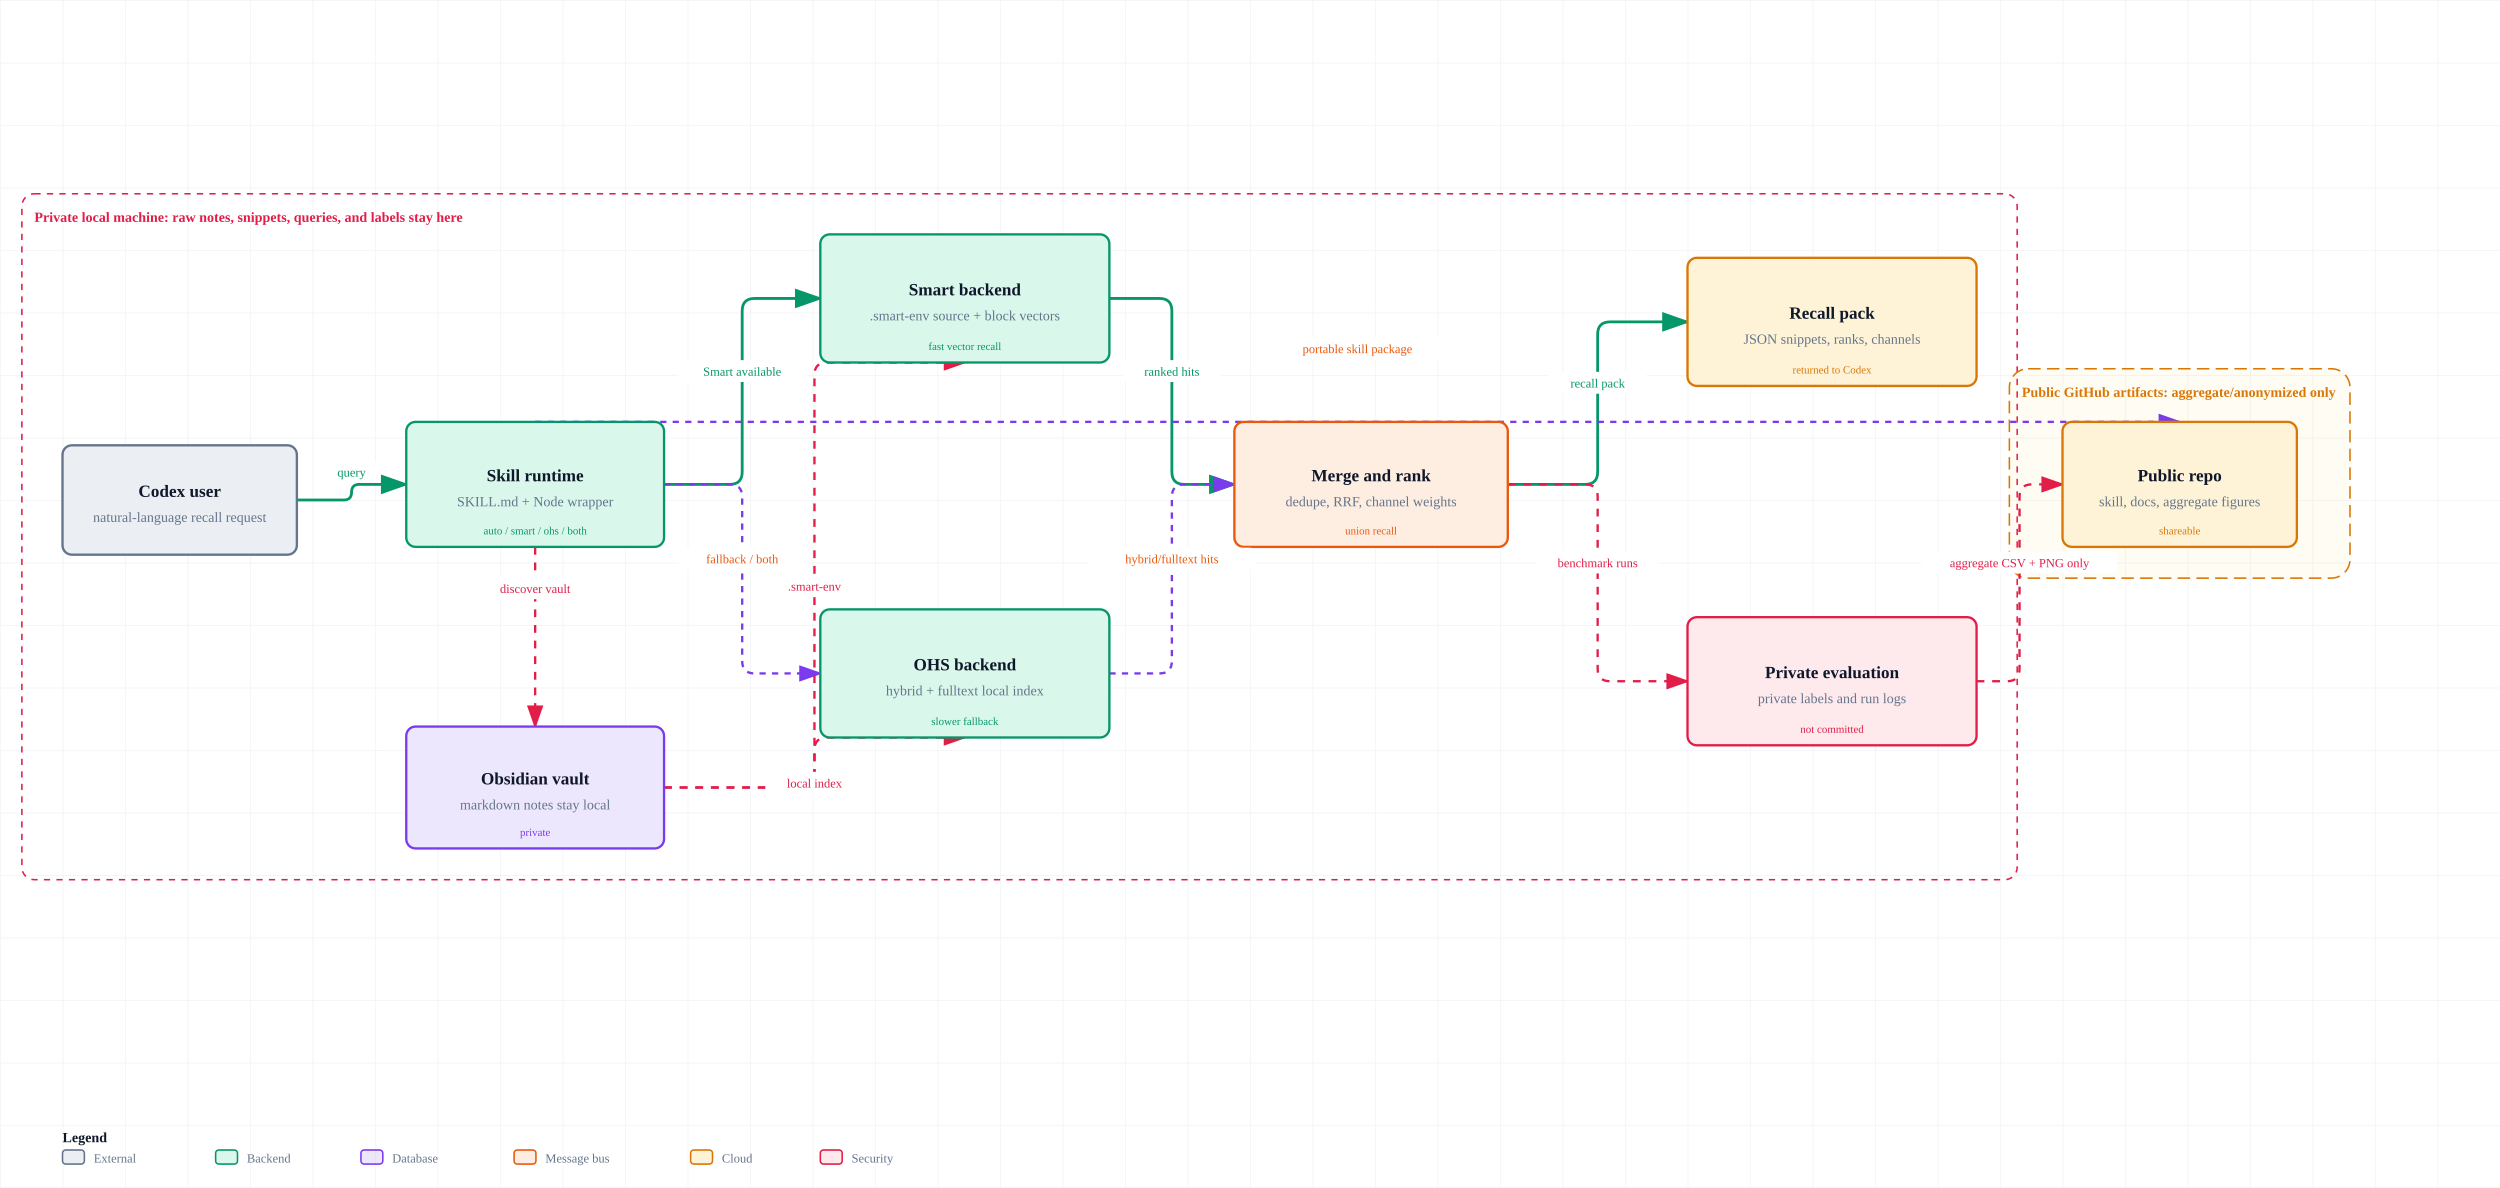
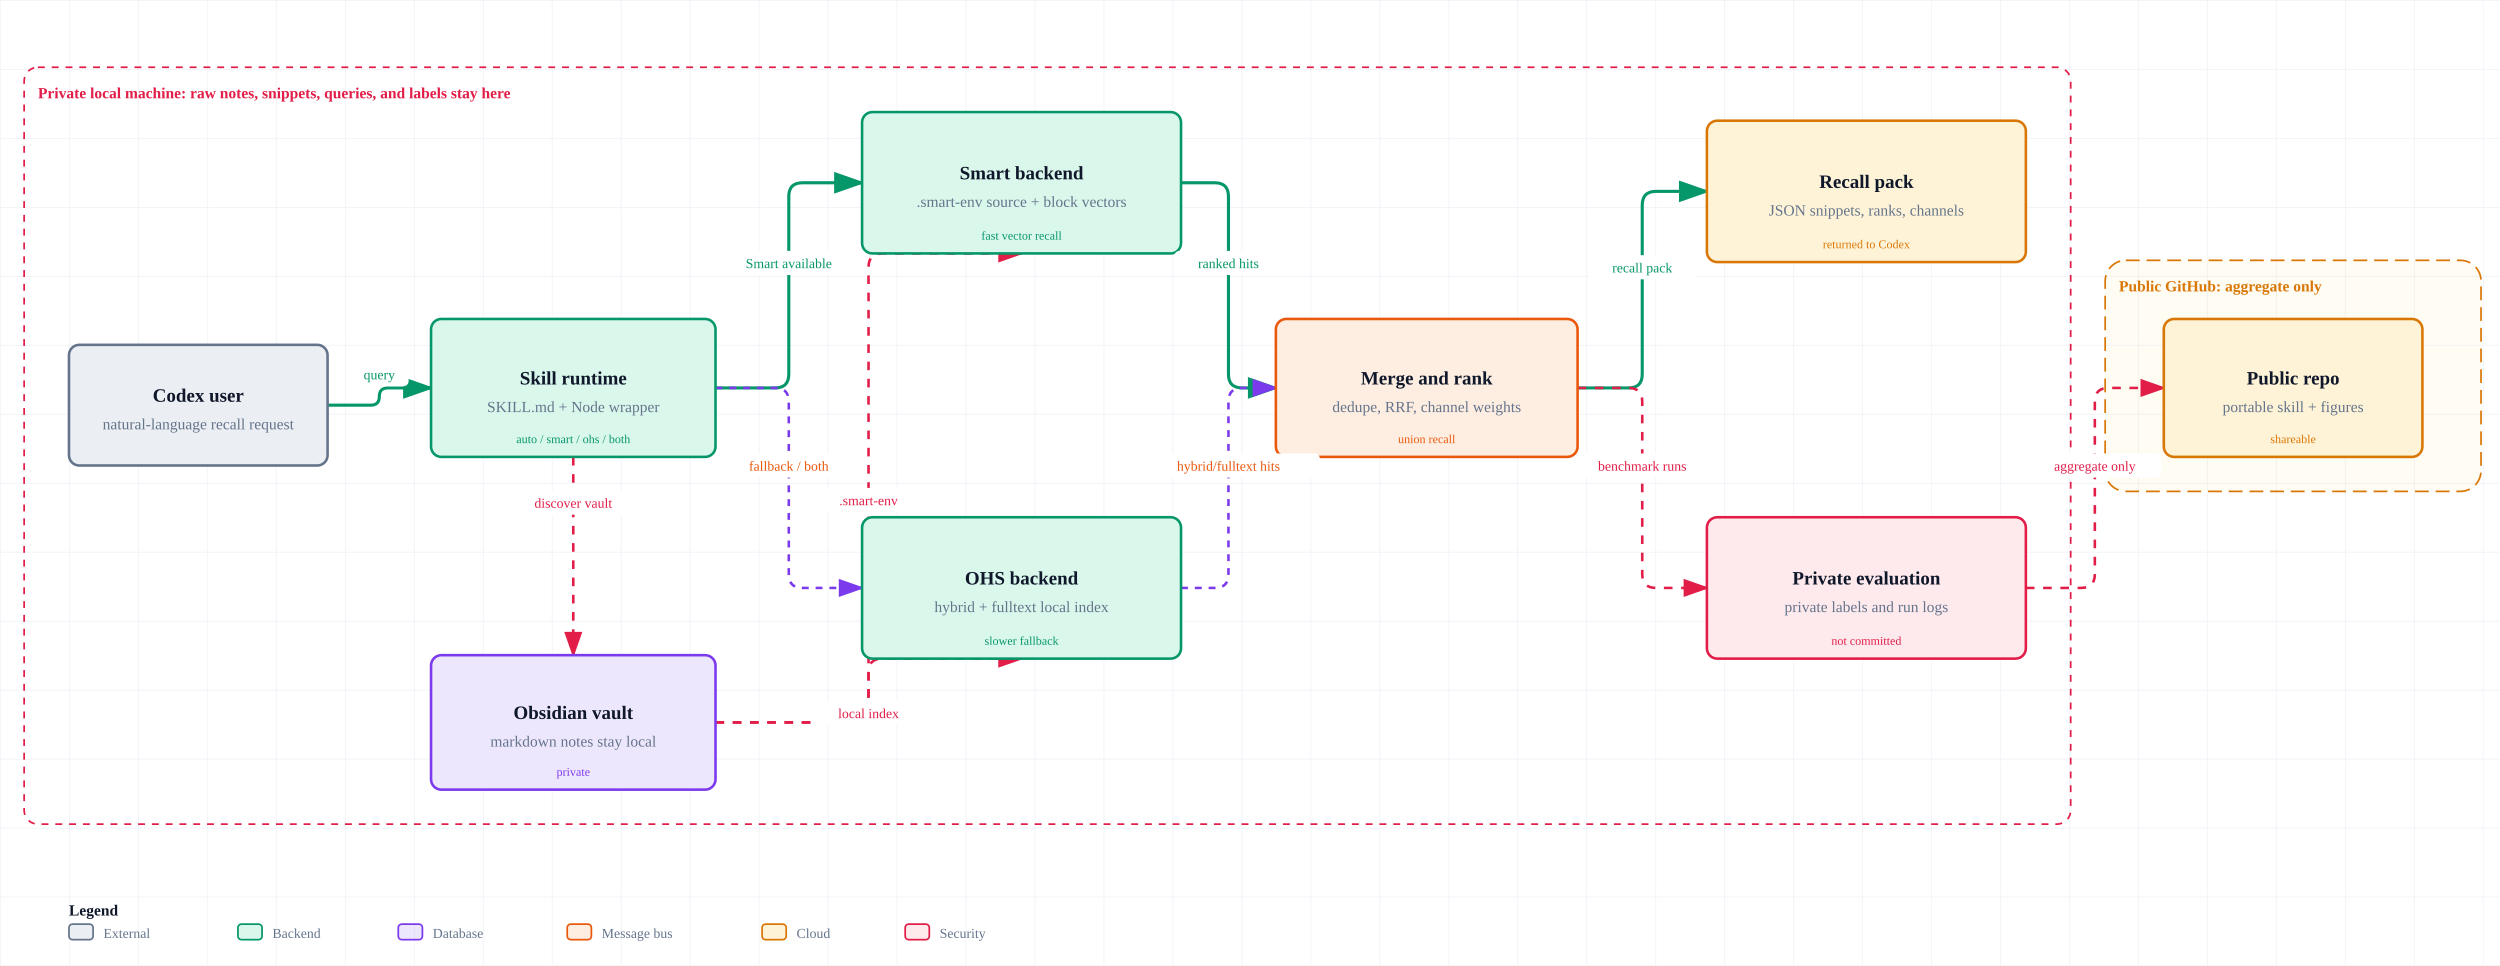
- <svg xmlns="http://www.w3.org/2000/svg" data-theme="light" viewBox="0 0 1600 760" role="img" aria-label="Obsidian High Recall Skill — Local-first recall architecture, backend routing, privacy boundary, and public benchmark artifacts (architecture diagram)">
+ <svg xmlns="http://www.w3.org/2000/svg" data-theme="light" viewBox="0 0 1450 560" role="img" aria-label="Obsidian High Recall Skill — Local-first recall architecture, backend routing, privacy boundary, and public benchmark artifacts (architecture diagram)">
  <style>

    /* ==========================================================
       THEME VARIABLES — switch by toggling [data-theme] on &lt;html&gt;
       ========================================================== */
    :root,
    [data-theme="dark"] {
      --bg: #020617;
      --grid: #1e293b;
      --text: #ffffff;
      --text-muted: #94a3b8;
      --text-dim: #475569;
      /* UI chrome (menu hints, footer) needs more contrast than SVG .t-dim accents */
      --text-faint: #7d8da1;

      --panel: rgba(15, 23, 42, 0.5);
      --panel-border: #1e293b;
      --lane-fill: rgba(15, 23, 42, 0.22);
      --lane-stroke: #334155;

      --arrow: #64748b;
      --arrow-emphasis: #34d399;

      /* Opaque mask color used behind semi-transparent component fills
         so the arrows drawn underneath are properly hidden. */
      --mask: #0f172a;

      --frontend-fill:    rgba(8, 51, 68, 0.4);
      --frontend-stroke:  #22d3ee;
      --backend-fill:     rgba(6, 78, 59, 0.4);
      --backend-stroke:   #34d399;
      --database-fill:    rgba(76, 29, 149, 0.4);
      --database-stroke:  #a78bfa;
      --cloud-fill:       rgba(120, 53, 15, 0.3);
      --cloud-stroke:     #fbbf24;
      --security-fill:    rgba(136, 19, 55, 0.4);
      --security-stroke:  #fb7185;
      --messagebus-fill:  rgba(251, 146, 60, 0.3);
      --messagebus-stroke:#fb923c;
      --external-fill:    rgba(30, 41, 59, 0.5);
      --external-stroke:  #94a3b8;

      --toolbar-bg:       rgba(15, 23, 42, 0.8);
      --toolbar-border:   #334155;
      --toolbar-text:     #e2e8f0;
      --toolbar-hover:    rgba(15, 23, 42, 0.95);
      --toolbar-menu-bg:  #0f172a;
    }

    [data-theme="light"] {
      --bg: #f8fafc;
      --grid: #e2e8f0;
      --text: #0f172a;
      --text-muted: #64748b;
      --text-dim: #94a3b8;
      --text-faint: #64748b;

      --panel: #ffffff;
      --panel-border: #e2e8f0;
      --lane-fill: rgba(248, 250, 252, 0.65);
      --lane-stroke: #cbd5e1;

      --arrow: #94a3b8;
      --arrow-emphasis: #059669;

      --mask: #ffffff;

      --frontend-fill:    rgba(34, 211, 238, 0.15);
      --frontend-stroke:  #0891b2;
      --backend-fill:     rgba(52, 211, 153, 0.18);
      --backend-stroke:   #059669;
      --database-fill:    rgba(167, 139, 250, 0.2);
      --database-stroke:  #7c3aed;
      --cloud-fill:       rgba(251, 191, 36, 0.18);
      --cloud-stroke:     #d97706;
      --security-fill:    rgba(251, 113, 133, 0.15);
      --security-stroke:  #e11d48;
      --messagebus-fill:  rgba(251, 146, 60, 0.15);
      --messagebus-stroke:#ea580c;
      --external-fill:    rgba(148, 163, 184, 0.18);
      --external-stroke:  #64748b;

      --toolbar-bg:       rgba(255, 255, 255, 0.92);
      --toolbar-border:   #cbd5e1;
      --toolbar-text:     #334155;
      --toolbar-hover:    #ffffff;
      --toolbar-menu-bg:  #ffffff;
    }

    * { margin: 0; padding: 0; box-sizing: border-box; }

    body {
      font-family: 'JetBrains Mono', ui-monospace, SFMono-Regular, Menlo, Consolas, 'DejaVu Sans Mono', 'Liberation Mono', 'Noto Sans Mono CJK SC', 'PingFang SC', 'Hiragino Sans GB', 'Microsoft YaHei', monospace;
      background: #f8fafc;
      min-height: 100vh;
      padding: 2rem;
      color: #0f172a;
      transition: background 0.2s ease, color 0.2s ease;
    }

    .container { max-width: 1200px; margin: 0 auto; }

    .header { margin-bottom: 2rem; }

    .header-row {
      display: flex;
      align-items: center;
      gap: 1rem;
      margin-bottom: 0.5rem;
    }

    .pulse-dot {
      width: 12px;
      height: 12px;
      background: #0891b2;
      border-radius: 50%;
      animation: pulse 2s infinite;
    }

    @keyframes pulse {
      0%, 100% { opacity: 1; }
      50% { opacity: 0.5; }
    }

    h1 {
      font-size: 1.5rem;
      font-weight: 700;
      letter-spacing: -0.025em;
    }

    .subtitle {
      color: #64748b;
      font-size: 0.875rem;
      margin-left: 1.75rem;
    }

    .diagram-container {
      background: #ffffff;
      border-radius: 1rem;
      border: 1px solid #e2e8f0;
      padding: 1.5rem;
      overflow-x: auto;
    }

    svg {
      width: 100%;
      min-width: min(900px, 100%);
      display: block;
    }

    .cards {
      display: grid;
      grid-template-columns: repeat(auto-fit, minmax(280px, 1fr));
      gap: 1rem;
      margin-top: 2rem;
    }

    .card {
      background: #ffffff;
      border-radius: 0.75rem;
      border: 1px solid #e2e8f0;
      padding: 1.25rem;
    }

    .card-header {
      display: flex;
      align-items: center;
      gap: 0.5rem;
      margin-bottom: 0.75rem;
    }

    .card-dot {
      width: 8px;
      height: 8px;
      border-radius: 50%;
    }

    .card-dot.cyan     { background: #0891b2; }
    .card-dot.emerald  { background: #059669; }
    .card-dot.violet   { background: #7c3aed; }
    .card-dot.amber    { background: #d97706; }
    .card-dot.rose     { background: #e11d48; }
    .card-dot.orange   { background: #ea580c; }
    .card-dot.slate    { background: #64748b; }

    .card h3 { font-size: 0.875rem; font-weight: 600; color: #0f172a; }

    .card ul {
      list-style: none;
      color: #64748b;
      font-size: 0.75rem;
    }

    .card li { margin-bottom: 0.375rem; }

    .footer {
      text-align: center;
      margin-top: 1.5rem;
      color: #64748b;
      font-size: 0.75rem;
    }

    /* ==========================================================
       Print stylesheet — hide interactive controls, force light,
       drop the grid so the diagram doesn't waste ink, use landscape
       so wide diagrams fit, pack summary cards into 2 columns to
       avoid an orphan card on a trailing page.
       ========================================================== */
    @page { size: landscape; margin: 1.5cm; }

    @media print {
      /* Force the FULL light palette — including component fills/strokes and
         lane/arrow colors — so printing from dark theme doesn't put neon
         strokes and translucent dark fills on white paper. */
      :root, [data-theme="dark"], [data-theme="light"] {
        --bg: #ffffff;
        --grid: transparent;
        --panel: #ffffff;
        --panel-border: #e2e8f0;
        --text: #0f172a;
        --text-muted: #475569;
        --text-dim: #94a3b8;
        --text-faint: #64748b;
        --mask: #ffffff;
        --lane-fill: rgba(248, 250, 252, 0.65);
        --lane-stroke: #cbd5e1;
        --arrow: #94a3b8;
        --arrow-emphasis: #059669;
        --frontend-fill:    rgba(34, 211, 238, 0.15);
        --frontend-stroke:  #0891b2;
        --backend-fill:     rgba(52, 211, 153, 0.18);
        --backend-stroke:   #059669;
        --database-fill:    rgba(167, 139, 250, 0.2);
        --database-stroke:  #7c3aed;
        --cloud-fill:       rgba(251, 191, 36, 0.18);
        --cloud-stroke:     #d97706;
        --security-fill:    rgba(251, 113, 133, 0.15);
        --security-stroke:  #e11d48;
        --messagebus-fill:  rgba(251, 146, 60, 0.15);
        --messagebus-stroke:#ea580c;
        --external-fill:    rgba(148, 163, 184, 0.18);
        --external-stroke:  #64748b;
      }
      body { background: #ffffff !important; padding: 0; }
      .container { max-width: none; }
      .toolbar, .archify-toast, .no-print { display: none !important; }
      .diagram-container, .card { box-shadow: none; border-color: #e2e8f0; }
      .cards { grid-template-columns: 1fr 1fr; }
      /* Ensure elements break sensibly across pages */
      .card { break-inside: avoid; page-break-inside: avoid; }
      .diagram-container { break-inside: avoid; page-break-inside: avoid; }
      h1, .subtitle { color: #0f172a; }
    }

    /* ==========================================================
       TOOLBAR (theme toggle + export menu)
       ========================================================== */
    .toolbar {
      position: fixed;
      top: 1rem;
      right: 1rem;
      display: flex;
      gap: 0.5rem;
      z-index: 100;
    }
    .toolbar button {
      background: rgba(255, 255, 255, 0.92);
      color: #334155;
      border: 1px solid #cbd5e1;
      padding: 0.5rem 0.875rem;
      border-radius: 0.5rem;
      font-family: inherit;
      font-size: 0.75rem;
      font-weight: 500;
      cursor: pointer;
      backdrop-filter: blur(8px);
      transition: background 0.15s, border-color 0.15s;
      display: inline-flex;
      align-items: center;
      gap: 0.375rem;
    }
    .toolbar button:hover {
      background: #ffffff;
      border-color: #94a3b8;
    }
    .toolbar button:focus-visible {
      outline: 2px solid #0891b2;
      outline-offset: 2px;
    }
    .toolbar .export-wrap { position: relative; }
    .toolbar .export-menu {
      position: absolute;
      top: calc(100% + 0.375rem);
      right: 0;
      background: #ffffff;
      border: 1px solid #cbd5e1;
      border-radius: 0.5rem;
      padding: 0.375rem;
      min-width: 160px;
      display: none;
      flex-direction: column;
      box-shadow: 0 4px 20px rgba(0,0,0,0.25);
    }
    .toolbar .export-menu.open { display: flex; }
    .toolbar .export-menu button {
      background: transparent;
      border: 0;
      justify-content: space-between;
      width: 100%;
      text-align: left;
      padding: 0.5rem 0.75rem;
    }
    .toolbar .export-menu button:hover {
      background: #ffffff;
    }
    .toolbar .export-menu .hint {
      color: #64748b;
      font-size: 0.625rem;
    }
    .toolbar .export-menu hr {
      border: 0;
      border-top: 1px solid #cbd5e1;
      margin: 0.25rem 0.375rem;
      opacity: 0.5;
    }

    /* Toast — brief feedback for actions like "copied" */
    .archify-toast {
      position: fixed;
      top: 1rem;
      left: 50%;
      transform: translateX(-50%) translateY(-8px);
      background: #ffffff;
      color: #0f172a;
      border: 1px solid #cbd5e1;
      padding: 0.5rem 1rem;
      border-radius: 0.5rem;
      font-family: inherit;
      font-size: 0.75rem;
      opacity: 0;
      transition: opacity 0.2s, transform 0.2s;
      z-index: 200;
      pointer-events: none;
      box-shadow: 0 4px 20px rgba(0,0,0,0.25);
    }
    .archify-toast.show {
      opacity: 1;
      transform: translateX(-50%) translateY(0);
    }

    @media (max-width: 720px) {
      body { padding: 1rem; }
      .toolbar {
        position: static;
        justify-content: flex-end;
        margin-bottom: 1rem;
      }
      .header { margin-bottom: 1.25rem; }
      .header-row {
        gap: 0.75rem;
        align-items: flex-start;
      }
      h1 {
        font-size: 1.25rem;
        line-height: 1.25;
      }
      .subtitle {
        margin-left: 0;
        font-size: 0.812rem;
        line-height: 1.55;
      }
      .diagram-container {
        padding: 0.75rem;
        border-radius: 0.75rem;
      }
      .cards {
        grid-template-columns: 1fr;
        margin-top: 1rem;
      }
    }

    /* ==========================================================
       SVG SEMANTIC CLASSES — use these instead of inline fill/stroke
       ========================================================== */
    .c-grid       { stroke: #e2e8f0; fill: none; }
    .c-mask       { fill: #ffffff; stroke: none; }

    .c-frontend   { fill: rgba(34, 211, 238, 0.15);   stroke: #0891b2; }
    .c-backend    { fill: rgba(52, 211, 153, 0.18);    stroke: #059669; }
    .c-database   { fill: rgba(167, 139, 250, 0.2);   stroke: #7c3aed; }
    .c-cloud      { fill: rgba(251, 191, 36, 0.18);      stroke: #d97706; }
    .c-security   { fill: rgba(251, 113, 133, 0.15);   stroke: #e11d48; }
    .c-messagebus { fill: rgba(251, 146, 60, 0.15); stroke: #ea580c; }
    .c-external   { fill: rgba(148, 163, 184, 0.18);   stroke: #64748b; }

    /* Text helpers */
    .t-primary { fill: #0f172a; }
    .t-muted   { fill: #64748b; }
    .t-dim     { fill: #94a3b8; }
    .t-frontend   { fill: #0891b2; }
    .t-backend    { fill: #059669; }
    .t-database   { fill: #7c3aed; }
    .t-cloud      { fill: #d97706; }
    .t-security   { fill: #e11d48; }
    .t-messagebus { fill: #ea580c; }
    .t-external   { fill: #64748b; }

    /* Arrows */
    .a-default   { stroke: #94a3b8; fill: none; }
    .a-emphasis  { stroke: #059669; fill: none; }
    .a-security  { stroke: #e11d48; fill: none; stroke-dasharray: 5,5; }
    .a-dashed    { stroke: #7c3aed; fill: none; stroke-dasharray: 4,4; }

    /* Arrowhead markers reference these */
    .m-default   { fill: #94a3b8; }
    .m-emphasis  { fill: #059669; }
    .m-security  { fill: #e11d48; }
    .m-dashed    { fill: #7c3aed; }

    /* Dashed boundary variants */
    .c-security-group { fill: transparent; stroke: #e11d48; stroke-dasharray: 4,4; }
    .c-region         { fill: rgba(251, 191, 36, 0.05); stroke: #d97706; stroke-dasharray: 8,4; }
    .c-lane           { fill: rgba(248, 250, 252, 0.65); stroke: #cbd5e1; stroke-dasharray: 6,6; }

    /* Optional trace animation, enabled only by meta.animation = "trace".
       Static diagrams do not carry data-animation and render exactly as before. */
    svg[data-animation="trace"] [data-animate="edge"] {
      stroke-dasharray: 10 8;
      stroke-dashoffset: 54;
      animation: archify-edge-flow 2.4s linear infinite;
      animation-delay: calc(0 * 160ms);
    }
    svg[data-animation="trace"] [data-animate="node"] {
      transform-box: fill-box;
      transform-origin: center;
      animation: archify-node-pulse 3.6s ease-in-out infinite;
      animation-delay: calc(0 * 160ms);
    }
    @keyframes archify-edge-flow {
      to { stroke-dashoffset: 0; }
    }
    @keyframes archify-node-pulse {
      0%, 72%, 100% { filter: none; stroke-width: 1.5; }
      18%, 36% {
        filter: drop-shadow(0 0 8px #059669);
        stroke-width: 2.4;
      }
    }
    @media (prefers-reduced-motion: reduce) {
      svg[data-animation="trace"] [data-animate] {
        animation: none !important;
        stroke-dashoffset: 0;
      }
    }

</style>
-   <rect x="0" y="0" width="1600" height="760" fill="#ffffff" />
+   <rect x="0" y="0" width="1450" height="560" fill="#ffffff" />
  <defs>
    <marker id="arrowhead" markerWidth="10" markerHeight="7" refX="9" refY="3.5" orient="auto">
      <polygon points="0 0, 10 3.5, 0 7" class="m-default" />
    </marker>
    <marker id="arrowhead-emphasis" markerWidth="10" markerHeight="7" refX="9" refY="3.5" orient="auto">
      <polygon points="0 0, 10 3.5, 0 7" class="m-emphasis" />
    </marker>
    <marker id="arrowhead-security" markerWidth="10" markerHeight="7" refX="9" refY="3.5" orient="auto">
      <polygon points="0 0, 10 3.5, 0 7" class="m-security" />
    </marker>
    <marker id="arrowhead-dashed" markerWidth="10" markerHeight="7" refX="9" refY="3.5" orient="auto">
      <polygon points="0 0, 10 3.5, 0 7" class="m-dashed" />
    </marker>
    <pattern id="grid" width="40" height="40" patternUnits="userSpaceOnUse">
      <path d="M 40 0 L 0 0 0 40" class="c-grid" stroke-width="0.5" />
    </pattern>
  </defs>
  <rect width="100%" height="100%" fill="url(#grid)" />
-   <rect x="14" y="124" width="1277" height="439" rx="8" class="c-security-group" stroke-width="1" />
-   <text x="22" y="142" class="t-security" font-size="9" font-weight="600">Private local machine: raw notes, snippets, queries, and labels stay here</text>
-   <rect x="1286" y="236" width="218" height="134" rx="12" class="c-region" stroke-width="1" />
-   <text x="1294" y="254" class="t-cloud" font-size="9" font-weight="600">Public GitHub artifacts: aggregate/anonymized only</text>
-   <path d="M 190 320 L 220 320 Q 225 320 225 315 L 225 315 Q 225 310 230 310 L 260 310" class="a-emphasis" stroke-width="1.8" marker-end="url(#arrowhead-emphasis)" />
-   <path d="M 342.5 350 L 342.5 407.5 L 342.5 407.5 L 342.5 465" class="a-security" stroke-width="1.5" marker-end="url(#arrowhead-security)" />
-   <path d="M 425 310 L 467 310 Q 475 310 475 302 L 475 199 Q 475 191 483 191 L 525 191" class="a-emphasis" stroke-width="1.8" marker-end="url(#arrowhead-emphasis)" />
-   <path d="M 425 310 L 467 310 Q 475 310 475 318 L 475 423 Q 475 431 483 431 L 525 431" class="a-dashed" stroke-width="1.5" marker-end="url(#arrowhead-dashed)" />
-   <path d="M 425 504 L 513.25 504 Q 521.25 504 521.25 496 L 521.25 240 Q 521.25 232 529.25 232 L 617.5 232" class="a-security" stroke-width="1.5" marker-end="url(#arrowhead-security)" />
-   <path d="M 425 504 L 513.25 504 Q 521.25 504 521.25 496 L 521.25 480 Q 521.25 472 529.25 472 L 617.5 472" class="a-security" stroke-width="1.5" marker-end="url(#arrowhead-security)" />
-   <path d="M 710 191 L 742 191 Q 750 191 750 199 L 750 302 Q 750 310 758 310 L 790 310" class="a-emphasis" stroke-width="1.8" marker-end="url(#arrowhead-emphasis)" />
-   <path d="M 710 431 L 742 431 Q 750 431 750 423 L 750 318 Q 750 310 758 310 L 790 310" class="a-dashed" stroke-width="1.5" marker-end="url(#arrowhead-dashed)" />
-   <path d="M 965 310 L 1014.5 310 Q 1022.5 310 1022.5 302 L 1022.5 214 Q 1022.5 206 1030.5 206 L 1080 206" class="a-emphasis" stroke-width="1.8" marker-end="url(#arrowhead-emphasis)" />
-   <path d="M 965 310 L 1014.5 310 Q 1022.5 310 1022.5 318 L 1022.5 428 Q 1022.5 436 1030.5 436 L 1080 436" class="a-security" stroke-width="1.5" marker-end="url(#arrowhead-security)" />
-   <path d="M 1265 436 L 1284.5 436 Q 1292.5 436 1292.5 428 L 1292.5 318 Q 1292.5 310 1300.5 310 L 1320 310" class="a-security" stroke-width="1.5" marker-end="url(#arrowhead-security)" />
-   <path d="M 342.5 270 L 342.5 270 L 1395 270 L 1395 270" class="a-dashed" stroke-width="1.5" marker-end="url(#arrowhead-dashed)" />
-   <rect x="40" y="285" width="150" height="70" rx="6" class="c-mask" />
-   <rect x="40" y="285" width="150" height="70" rx="6" class="c-external" stroke-width="1.5" />
-   <text x="115" y="318" class="t-primary" font-size="11" font-weight="600" text-anchor="middle">Codex user</text>
-   <text x="115" y="334" class="t-muted" font-size="9" text-anchor="middle">natural-language recall request</text>
-   <rect x="260" y="270" width="165" height="80" rx="6" class="c-mask" />
-   <rect x="260" y="270" width="165" height="80" rx="6" class="c-backend" stroke-width="1.5" />
-   <text x="342.5" y="308" class="t-primary" font-size="11" font-weight="600" text-anchor="middle">Skill runtime</text>
-   <text x="342.5" y="324" class="t-muted" font-size="9" text-anchor="middle">SKILL.md + Node wrapper</text>
-   <text x="342.5" y="342" class="t-backend" font-size="7" text-anchor="middle">auto / smart / ohs / both</text>
-   <rect x="260" y="465" width="165" height="78" rx="6" class="c-mask" />
-   <rect x="260" y="465" width="165" height="78" rx="6" class="c-database" stroke-width="1.5" />
-   <text x="342.5" y="502" class="t-primary" font-size="11" font-weight="600" text-anchor="middle">Obsidian vault</text>
-   <text x="342.5" y="518" class="t-muted" font-size="9" text-anchor="middle">markdown notes stay local</text>
-   <text x="342.5" y="535" class="t-database" font-size="7" text-anchor="middle">private</text>
-   <rect x="525" y="150" width="185" height="82" rx="6" class="c-mask" />
-   <rect x="525" y="150" width="185" height="82" rx="6" class="c-backend" stroke-width="1.5" />
-   <text x="617.5" y="189" class="t-primary" font-size="11" font-weight="600" text-anchor="middle">Smart backend</text>
-   <text x="617.5" y="205" class="t-muted" font-size="9" text-anchor="middle">.smart-env source + block vectors</text>
-   <text x="617.5" y="224" class="t-backend" font-size="7" text-anchor="middle">fast vector recall</text>
-   <rect x="525" y="390" width="185" height="82" rx="6" class="c-mask" />
-   <rect x="525" y="390" width="185" height="82" rx="6" class="c-backend" stroke-width="1.5" />
-   <text x="617.5" y="429" class="t-primary" font-size="11" font-weight="600" text-anchor="middle">OHS backend</text>
-   <text x="617.5" y="445" class="t-muted" font-size="9" text-anchor="middle">hybrid + fulltext local index</text>
-   <text x="617.5" y="464" class="t-backend" font-size="7" text-anchor="middle">slower fallback</text>
-   <rect x="790" y="270" width="175" height="80" rx="6" class="c-mask" />
-   <rect x="790" y="270" width="175" height="80" rx="6" class="c-messagebus" stroke-width="1.5" />
-   <text x="877.5" y="308" class="t-primary" font-size="11" font-weight="600" text-anchor="middle">Merge and rank</text>
-   <text x="877.5" y="324" class="t-muted" font-size="9" text-anchor="middle">dedupe, RRF, channel weights</text>
-   <text x="877.5" y="342" class="t-messagebus" font-size="7" text-anchor="middle">union recall</text>
-   <rect x="1080" y="165" width="185" height="82" rx="6" class="c-mask" />
-   <rect x="1080" y="165" width="185" height="82" rx="6" class="c-cloud" stroke-width="1.5" />
-   <text x="1172.5" y="204" class="t-primary" font-size="11" font-weight="600" text-anchor="middle">Recall pack</text>
-   <text x="1172.5" y="220" class="t-muted" font-size="9" text-anchor="middle">JSON snippets, ranks, channels</text>
-   <text x="1172.5" y="239" class="t-cloud" font-size="7" text-anchor="middle">returned to Codex</text>
-   <rect x="1080" y="395" width="185" height="82" rx="6" class="c-mask" />
-   <rect x="1080" y="395" width="185" height="82" rx="6" class="c-security" stroke-width="1.5" />
-   <text x="1172.5" y="434" class="t-primary" font-size="11" font-weight="600" text-anchor="middle">Private evaluation</text>
-   <text x="1172.5" y="450" class="t-muted" font-size="9" text-anchor="middle">private labels and run logs</text>
-   <text x="1172.5" y="469" class="t-security" font-size="7" text-anchor="middle">not committed</text>
-   <rect x="1320" y="270" width="150" height="80" rx="6" class="c-mask" />
-   <rect x="1320" y="270" width="150" height="80" rx="6" class="c-cloud" stroke-width="1.5" />
-   <text x="1395" y="308" class="t-primary" font-size="11" font-weight="600" text-anchor="middle">Public repo</text>
-   <text x="1395" y="324" class="t-muted" font-size="9" text-anchor="middle">skill, docs, aggregate figures</text>
-   <text x="1395" y="342" class="t-cloud" font-size="7" text-anchor="middle">shareable</text>
-   <rect x="208" y="295" width="34" height="14" rx="3" class="c-mask" />
-   <text x="225" y="305" class="t-backend" font-size="8" text-anchor="middle">query</text>
-   <rect x="303.9" y="369.5" width="77.2" height="14" rx="3" class="c-mask" />
-   <text x="342.5" y="379.5" class="t-security" font-size="8" text-anchor="middle">discover vault</text>
-   <rect x="434" y="230.5" width="82" height="14" rx="3" class="c-mask" />
-   <text x="475" y="240.5" class="t-backend" font-size="8" text-anchor="middle">Smart available</text>
-   <rect x="434" y="350.5" width="82" height="14" rx="3" class="c-mask" />
-   <text x="475" y="360.5" class="t-messagebus" font-size="8" text-anchor="middle">fallback / both</text>
-   <rect x="492.25" y="368" width="58" height="14" rx="3" class="c-mask" />
-   <text x="521.25" y="378" class="t-security" font-size="8" text-anchor="middle">.smart-env</text>
-   <rect x="489.85" y="494" width="62.8" height="14" rx="3" class="c-mask" />
-   <text x="521.25" y="504" class="t-security" font-size="8" text-anchor="middle">local index</text>
-   <rect x="718.6" y="230.5" width="62.8" height="14" rx="3" class="c-mask" />
-   <text x="750" y="240.5" class="t-backend" font-size="8" text-anchor="middle">ranked hits</text>
-   <rect x="697" y="350.5" width="106" height="14" rx="3" class="c-mask" />
-   <text x="750" y="360.5" class="t-messagebus" font-size="8" text-anchor="middle">hybrid/fulltext hits</text>
-   <rect x="991.1" y="238" width="62.8" height="14" rx="3" class="c-mask" />
-   <text x="1022.5" y="248" class="t-backend" font-size="8" text-anchor="middle">recall pack</text>
-   <rect x="983.9" y="353" width="77.2" height="14" rx="3" class="c-mask" />
-   <text x="1022.5" y="363" class="t-security" font-size="8" text-anchor="middle">benchmark runs</text>
-   <rect x="1229.9" y="353" width="125.2" height="14" rx="3" class="c-mask" />
-   <text x="1292.5" y="363" class="t-security" font-size="8" text-anchor="middle">aggregate CSV + PNG only</text>
-   <rect x="810.95" y="216" width="115.6" height="14" rx="3" class="c-mask" />
-   <text x="868.75" y="226" class="t-messagebus" font-size="8" text-anchor="middle">portable skill package</text>
-   <text x="40" y="731" class="t-primary" font-size="9" font-weight="600">Legend</text>
-   <rect x="40" y="736" width="14" height="9" rx="2" class="c-external" stroke-width="1" />
-   <text x="60" y="744" class="t-muted" font-size="8">External</text>
-   <rect x="138" y="736" width="14" height="9" rx="2" class="c-backend" stroke-width="1" />
-   <text x="158" y="744" class="t-muted" font-size="8">Backend</text>
-   <rect x="231" y="736" width="14" height="9" rx="2" class="c-database" stroke-width="1" />
-   <text x="251" y="744" class="t-muted" font-size="8">Database</text>
-   <rect x="329" y="736" width="14" height="9" rx="2" class="c-messagebus" stroke-width="1" />
-   <text x="349" y="744" class="t-muted" font-size="8">Message bus</text>
-   <rect x="442" y="736" width="14" height="9" rx="2" class="c-cloud" stroke-width="1" />
-   <text x="462" y="744" class="t-muted" font-size="8">Cloud</text>
-   <rect x="525" y="736" width="14" height="9" rx="2" class="c-security" stroke-width="1" />
-   <text x="545" y="744" class="t-muted" font-size="8">Security</text>
+   <rect x="14" y="39" width="1187" height="439" rx="8" class="c-security-group" stroke-width="1" />
+   <text x="22" y="57" class="t-security" font-size="9" font-weight="600">Private local machine: raw notes, snippets, queries, and labels stay here</text>
+   <rect x="1221" y="151" width="218" height="134" rx="12" class="c-region" stroke-width="1" />
+   <text x="1229" y="169" class="t-cloud" font-size="9" font-weight="600">Public GitHub: aggregate only</text>
+   <path d="M 190 235 L 215 235 Q 220 235 220 230 L 220 230 Q 220 225 225 225 L 250 225" class="a-emphasis" stroke-width="1.8" marker-end="url(#arrowhead-emphasis)" />
+   <path d="M 332.5 265 L 332.5 322.5 L 332.5 322.5 L 332.5 380" class="a-security" stroke-width="1.5" marker-end="url(#arrowhead-security)" />
+   <path d="M 415 225 L 449.5 225 Q 457.5 225 457.5 217 L 457.5 114 Q 457.5 106 465.5 106 L 500 106" class="a-emphasis" stroke-width="1.8" marker-end="url(#arrowhead-emphasis)" />
+   <path d="M 415 225 L 449.5 225 Q 457.5 225 457.5 233 L 457.5 333 Q 457.5 341 465.5 341 L 500 341" class="a-dashed" stroke-width="1.5" marker-end="url(#arrowhead-dashed)" />
+   <path d="M 415 419 L 495.75 419 Q 503.75 419 503.75 411 L 503.75 155 Q 503.75 147 511.75 147 L 592.5 147" class="a-security" stroke-width="1.5" marker-end="url(#arrowhead-security)" />
+   <path d="M 415 419 L 495.75 419 Q 503.75 419 503.75 411 L 503.75 390 Q 503.75 382 511.75 382 L 592.5 382" class="a-security" stroke-width="1.5" marker-end="url(#arrowhead-security)" />
+   <path d="M 685 106 L 704.5 106 Q 712.5 106 712.5 114 L 712.5 217 Q 712.5 225 720.5 225 L 740 225" class="a-emphasis" stroke-width="1.8" marker-end="url(#arrowhead-emphasis)" />
+   <path d="M 685 341 L 704.5 341 Q 712.5 341 712.5 333 L 712.5 233 Q 712.5 225 720.5 225 L 740 225" class="a-dashed" stroke-width="1.5" marker-end="url(#arrowhead-dashed)" />
+   <path d="M 915 225 L 944.5 225 Q 952.5 225 952.5 217 L 952.5 119 Q 952.5 111 960.5 111 L 990 111" class="a-emphasis" stroke-width="1.8" marker-end="url(#arrowhead-emphasis)" />
+   <path d="M 915 225 L 944.5 225 Q 952.5 225 952.5 233 L 952.5 333 Q 952.5 341 960.5 341 L 990 341" class="a-security" stroke-width="1.5" marker-end="url(#arrowhead-security)" />
+   <path d="M 1175 341 L 1207 341 Q 1215 341 1215 333 L 1215 233 Q 1215 225 1223 225 L 1255 225" class="a-security" stroke-width="1.5" marker-end="url(#arrowhead-security)" />
+   <rect x="40" y="200" width="150" height="70" rx="6" class="c-mask" />
+   <rect x="40" y="200" width="150" height="70" rx="6" class="c-external" stroke-width="1.5" />
+   <text x="115" y="233" class="t-primary" font-size="11" font-weight="600" text-anchor="middle">Codex user</text>
+   <text x="115" y="249" class="t-muted" font-size="9" text-anchor="middle">natural-language recall request</text>
+   <rect x="250" y="185" width="165" height="80" rx="6" class="c-mask" />
+   <rect x="250" y="185" width="165" height="80" rx="6" class="c-backend" stroke-width="1.5" />
+   <text x="332.5" y="223" class="t-primary" font-size="11" font-weight="600" text-anchor="middle">Skill runtime</text>
+   <text x="332.5" y="239" class="t-muted" font-size="9" text-anchor="middle">SKILL.md + Node wrapper</text>
+   <text x="332.5" y="257" class="t-backend" font-size="7" text-anchor="middle">auto / smart / ohs / both</text>
+   <rect x="250" y="380" width="165" height="78" rx="6" class="c-mask" />
+   <rect x="250" y="380" width="165" height="78" rx="6" class="c-database" stroke-width="1.5" />
+   <text x="332.5" y="417" class="t-primary" font-size="11" font-weight="600" text-anchor="middle">Obsidian vault</text>
+   <text x="332.5" y="433" class="t-muted" font-size="9" text-anchor="middle">markdown notes stay local</text>
+   <text x="332.5" y="450" class="t-database" font-size="7" text-anchor="middle">private</text>
+   <rect x="500" y="65" width="185" height="82" rx="6" class="c-mask" />
+   <rect x="500" y="65" width="185" height="82" rx="6" class="c-backend" stroke-width="1.5" />
+   <text x="592.5" y="104" class="t-primary" font-size="11" font-weight="600" text-anchor="middle">Smart backend</text>
+   <text x="592.5" y="120" class="t-muted" font-size="9" text-anchor="middle">.smart-env source + block vectors</text>
+   <text x="592.5" y="139" class="t-backend" font-size="7" text-anchor="middle">fast vector recall</text>
+   <rect x="500" y="300" width="185" height="82" rx="6" class="c-mask" />
+   <rect x="500" y="300" width="185" height="82" rx="6" class="c-backend" stroke-width="1.5" />
+   <text x="592.5" y="339" class="t-primary" font-size="11" font-weight="600" text-anchor="middle">OHS backend</text>
+   <text x="592.5" y="355" class="t-muted" font-size="9" text-anchor="middle">hybrid + fulltext local index</text>
+   <text x="592.5" y="374" class="t-backend" font-size="7" text-anchor="middle">slower fallback</text>
+   <rect x="740" y="185" width="175" height="80" rx="6" class="c-mask" />
+   <rect x="740" y="185" width="175" height="80" rx="6" class="c-messagebus" stroke-width="1.5" />
+   <text x="827.5" y="223" class="t-primary" font-size="11" font-weight="600" text-anchor="middle">Merge and rank</text>
+   <text x="827.5" y="239" class="t-muted" font-size="9" text-anchor="middle">dedupe, RRF, channel weights</text>
+   <text x="827.5" y="257" class="t-messagebus" font-size="7" text-anchor="middle">union recall</text>
+   <rect x="990" y="70" width="185" height="82" rx="6" class="c-mask" />
+   <rect x="990" y="70" width="185" height="82" rx="6" class="c-cloud" stroke-width="1.5" />
+   <text x="1082.5" y="109" class="t-primary" font-size="11" font-weight="600" text-anchor="middle">Recall pack</text>
+   <text x="1082.5" y="125" class="t-muted" font-size="9" text-anchor="middle">JSON snippets, ranks, channels</text>
+   <text x="1082.5" y="144" class="t-cloud" font-size="7" text-anchor="middle">returned to Codex</text>
+   <rect x="990" y="300" width="185" height="82" rx="6" class="c-mask" />
+   <rect x="990" y="300" width="185" height="82" rx="6" class="c-security" stroke-width="1.5" />
+   <text x="1082.5" y="339" class="t-primary" font-size="11" font-weight="600" text-anchor="middle">Private evaluation</text>
+   <text x="1082.5" y="355" class="t-muted" font-size="9" text-anchor="middle">private labels and run logs</text>
+   <text x="1082.5" y="374" class="t-security" font-size="7" text-anchor="middle">not committed</text>
+   <rect x="1255" y="185" width="150" height="80" rx="6" class="c-mask" />
+   <rect x="1255" y="185" width="150" height="80" rx="6" class="c-cloud" stroke-width="1.5" />
+   <text x="1330" y="223" class="t-primary" font-size="11" font-weight="600" text-anchor="middle">Public repo</text>
+   <text x="1330" y="239" class="t-muted" font-size="9" text-anchor="middle">portable skill + figures</text>
+   <text x="1330" y="257" class="t-cloud" font-size="7" text-anchor="middle">shareable</text>
+   <rect x="203" y="210" width="34" height="14" rx="3" class="c-mask" />
+   <text x="220" y="220" class="t-backend" font-size="8" text-anchor="middle">query</text>
+   <rect x="293.9" y="284.5" width="77.2" height="14" rx="3" class="c-mask" />
+   <text x="332.5" y="294.5" class="t-security" font-size="8" text-anchor="middle">discover vault</text>
+   <rect x="416.5" y="145.5" width="82" height="14" rx="3" class="c-mask" />
+   <text x="457.5" y="155.5" class="t-backend" font-size="8" text-anchor="middle">Smart available</text>
+   <rect x="416.5" y="263" width="82" height="14" rx="3" class="c-mask" />
+   <text x="457.5" y="273" class="t-messagebus" font-size="8" text-anchor="middle">fallback / both</text>
+   <rect x="474.75" y="283" width="58" height="14" rx="3" class="c-mask" />
+   <text x="503.75" y="293" class="t-security" font-size="8" text-anchor="middle">.smart-env</text>
+   <rect x="472.35" y="406.5" width="62.8" height="14" rx="3" class="c-mask" />
+   <text x="503.75" y="416.5" class="t-security" font-size="8" text-anchor="middle">local index</text>
+   <rect x="681.1" y="145.5" width="62.8" height="14" rx="3" class="c-mask" />
+   <text x="712.5" y="155.5" class="t-backend" font-size="8" text-anchor="middle">ranked hits</text>
+   <rect x="659.5" y="263" width="106" height="14" rx="3" class="c-mask" />
+   <text x="712.5" y="273" class="t-messagebus" font-size="8" text-anchor="middle">hybrid/fulltext hits</text>
+   <rect x="921.1" y="148" width="62.8" height="14" rx="3" class="c-mask" />
+   <text x="952.5" y="158" class="t-backend" font-size="8" text-anchor="middle">recall pack</text>
+   <rect x="913.9" y="263" width="77.2" height="14" rx="3" class="c-mask" />
+   <text x="952.5" y="273" class="t-security" font-size="8" text-anchor="middle">benchmark runs</text>
+   <rect x="1176.4" y="263" width="77.2" height="14" rx="3" class="c-mask" />
+   <text x="1215" y="273" class="t-security" font-size="8" text-anchor="middle">aggregate only</text>
+   <text x="40" y="531" class="t-primary" font-size="9" font-weight="600">Legend</text>
+   <rect x="40" y="536" width="14" height="9" rx="2" class="c-external" stroke-width="1" />
+   <text x="60" y="544" class="t-muted" font-size="8">External</text>
+   <rect x="138" y="536" width="14" height="9" rx="2" class="c-backend" stroke-width="1" />
+   <text x="158" y="544" class="t-muted" font-size="8">Backend</text>
+   <rect x="231" y="536" width="14" height="9" rx="2" class="c-database" stroke-width="1" />
+   <text x="251" y="544" class="t-muted" font-size="8">Database</text>
+   <rect x="329" y="536" width="14" height="9" rx="2" class="c-messagebus" stroke-width="1" />
+   <text x="349" y="544" class="t-muted" font-size="8">Message bus</text>
+   <rect x="442" y="536" width="14" height="9" rx="2" class="c-cloud" stroke-width="1" />
+   <text x="462" y="544" class="t-muted" font-size="8">Cloud</text>
+   <rect x="525" y="536" width="14" height="9" rx="2" class="c-security" stroke-width="1" />
+   <text x="545" y="544" class="t-muted" font-size="8">Security</text>
</svg>
